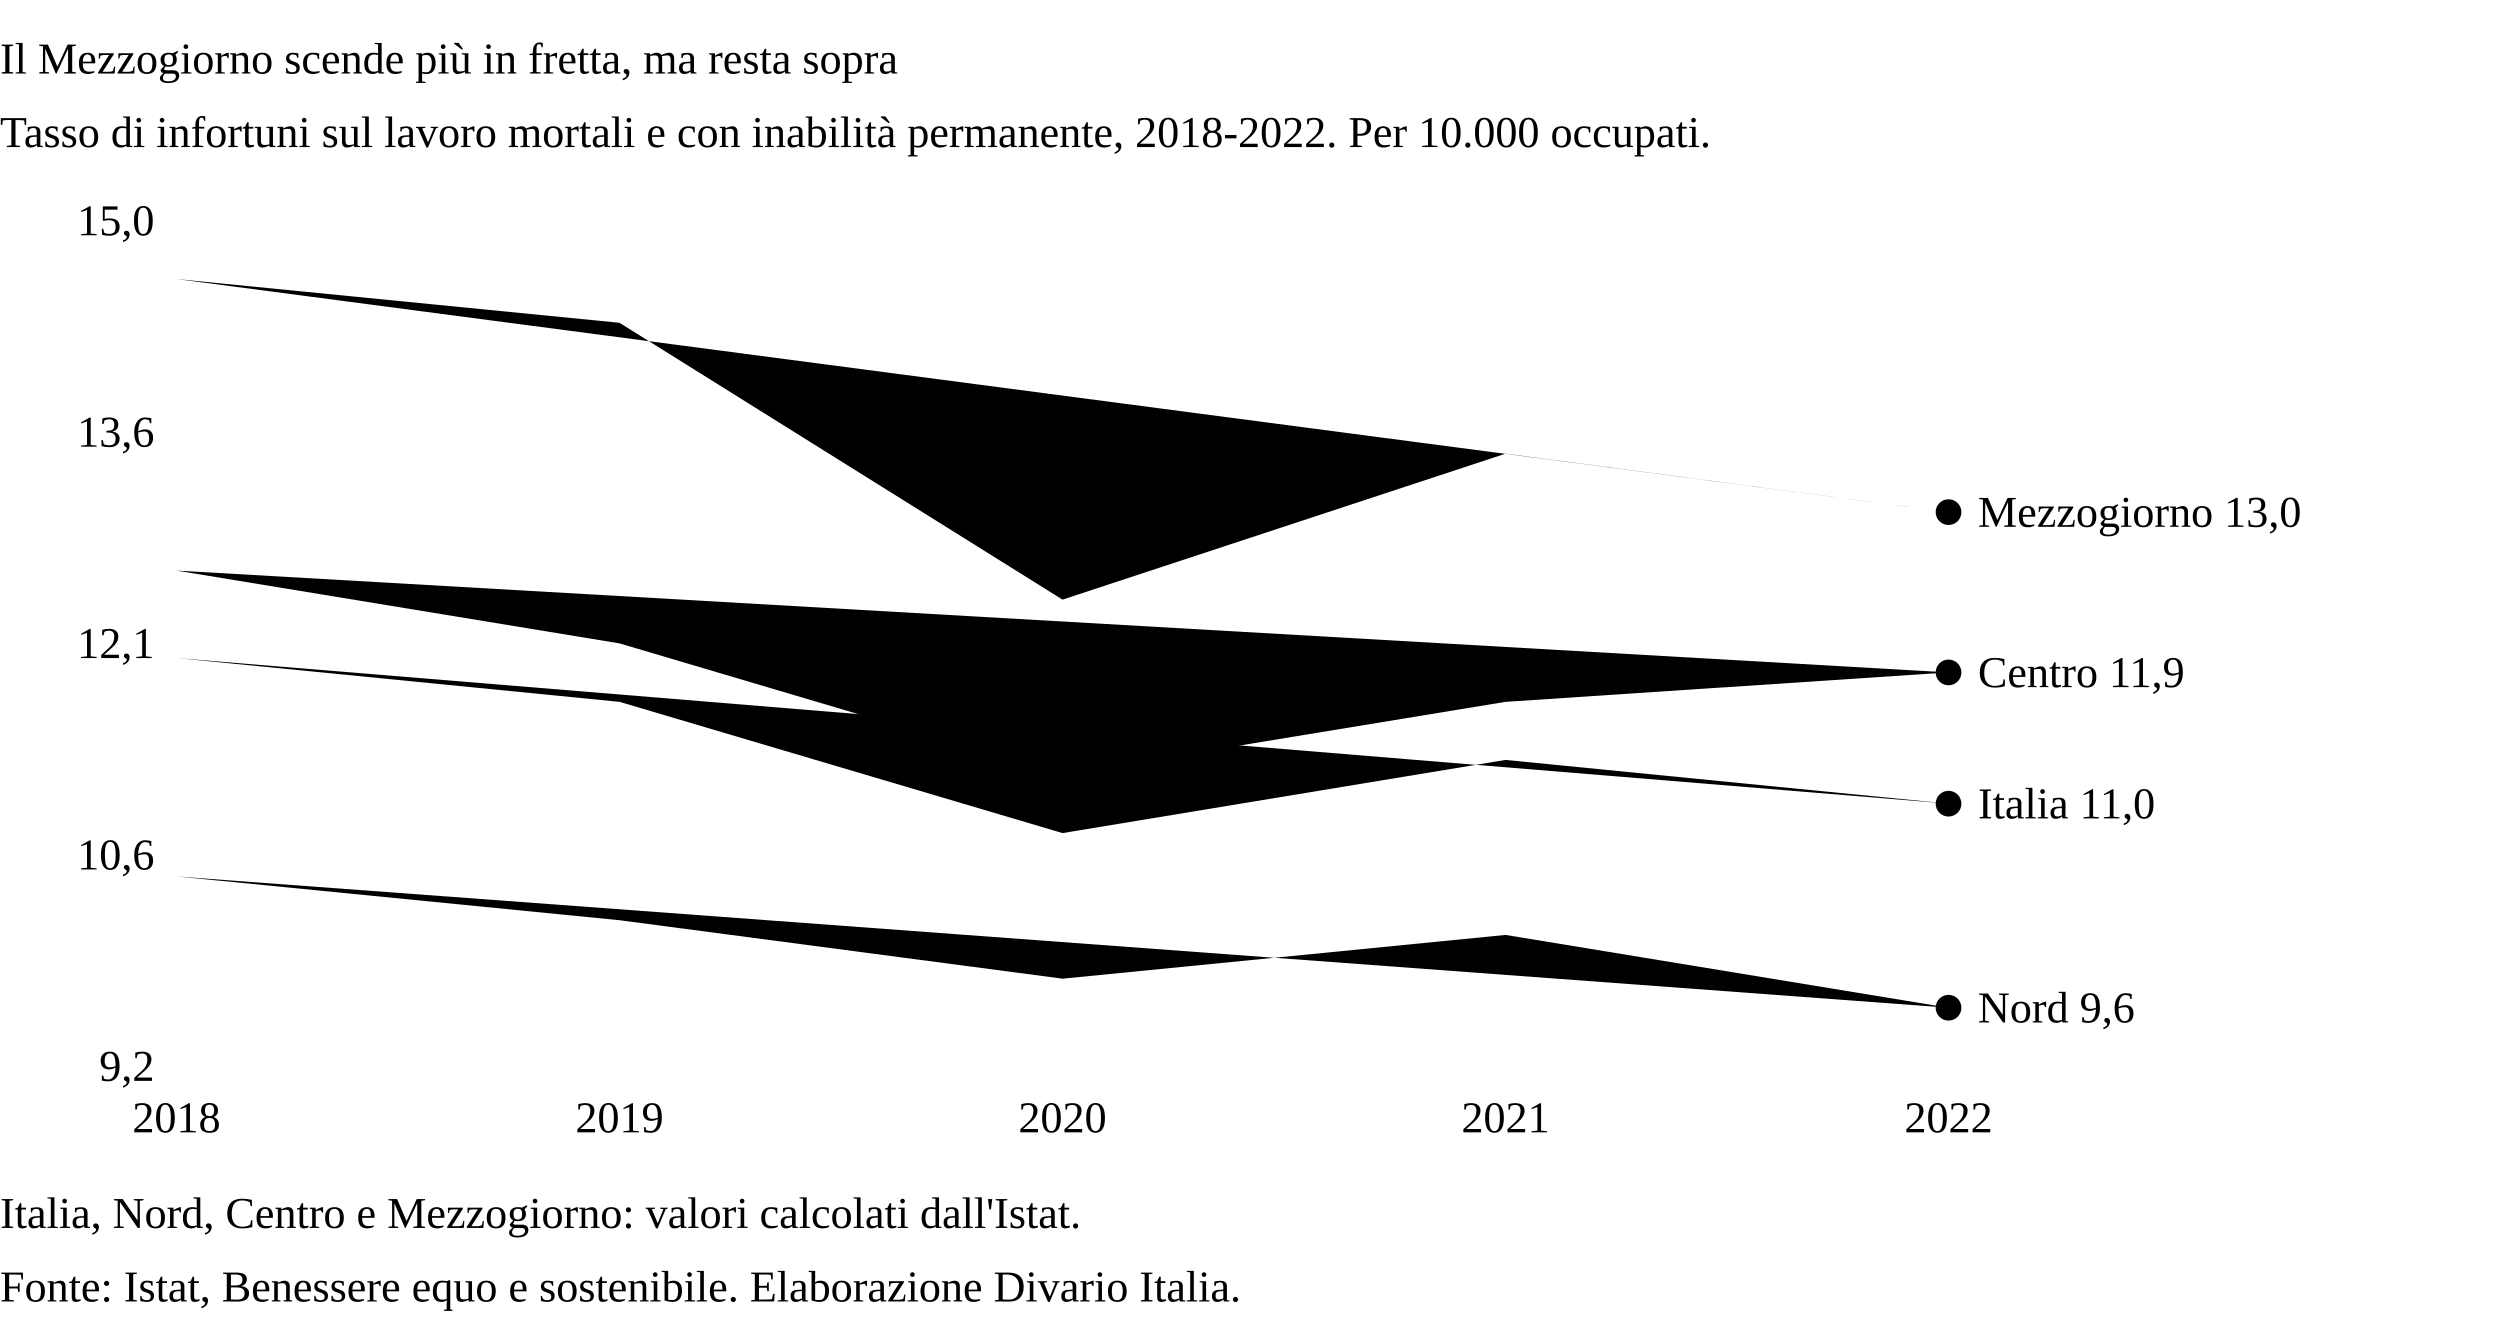
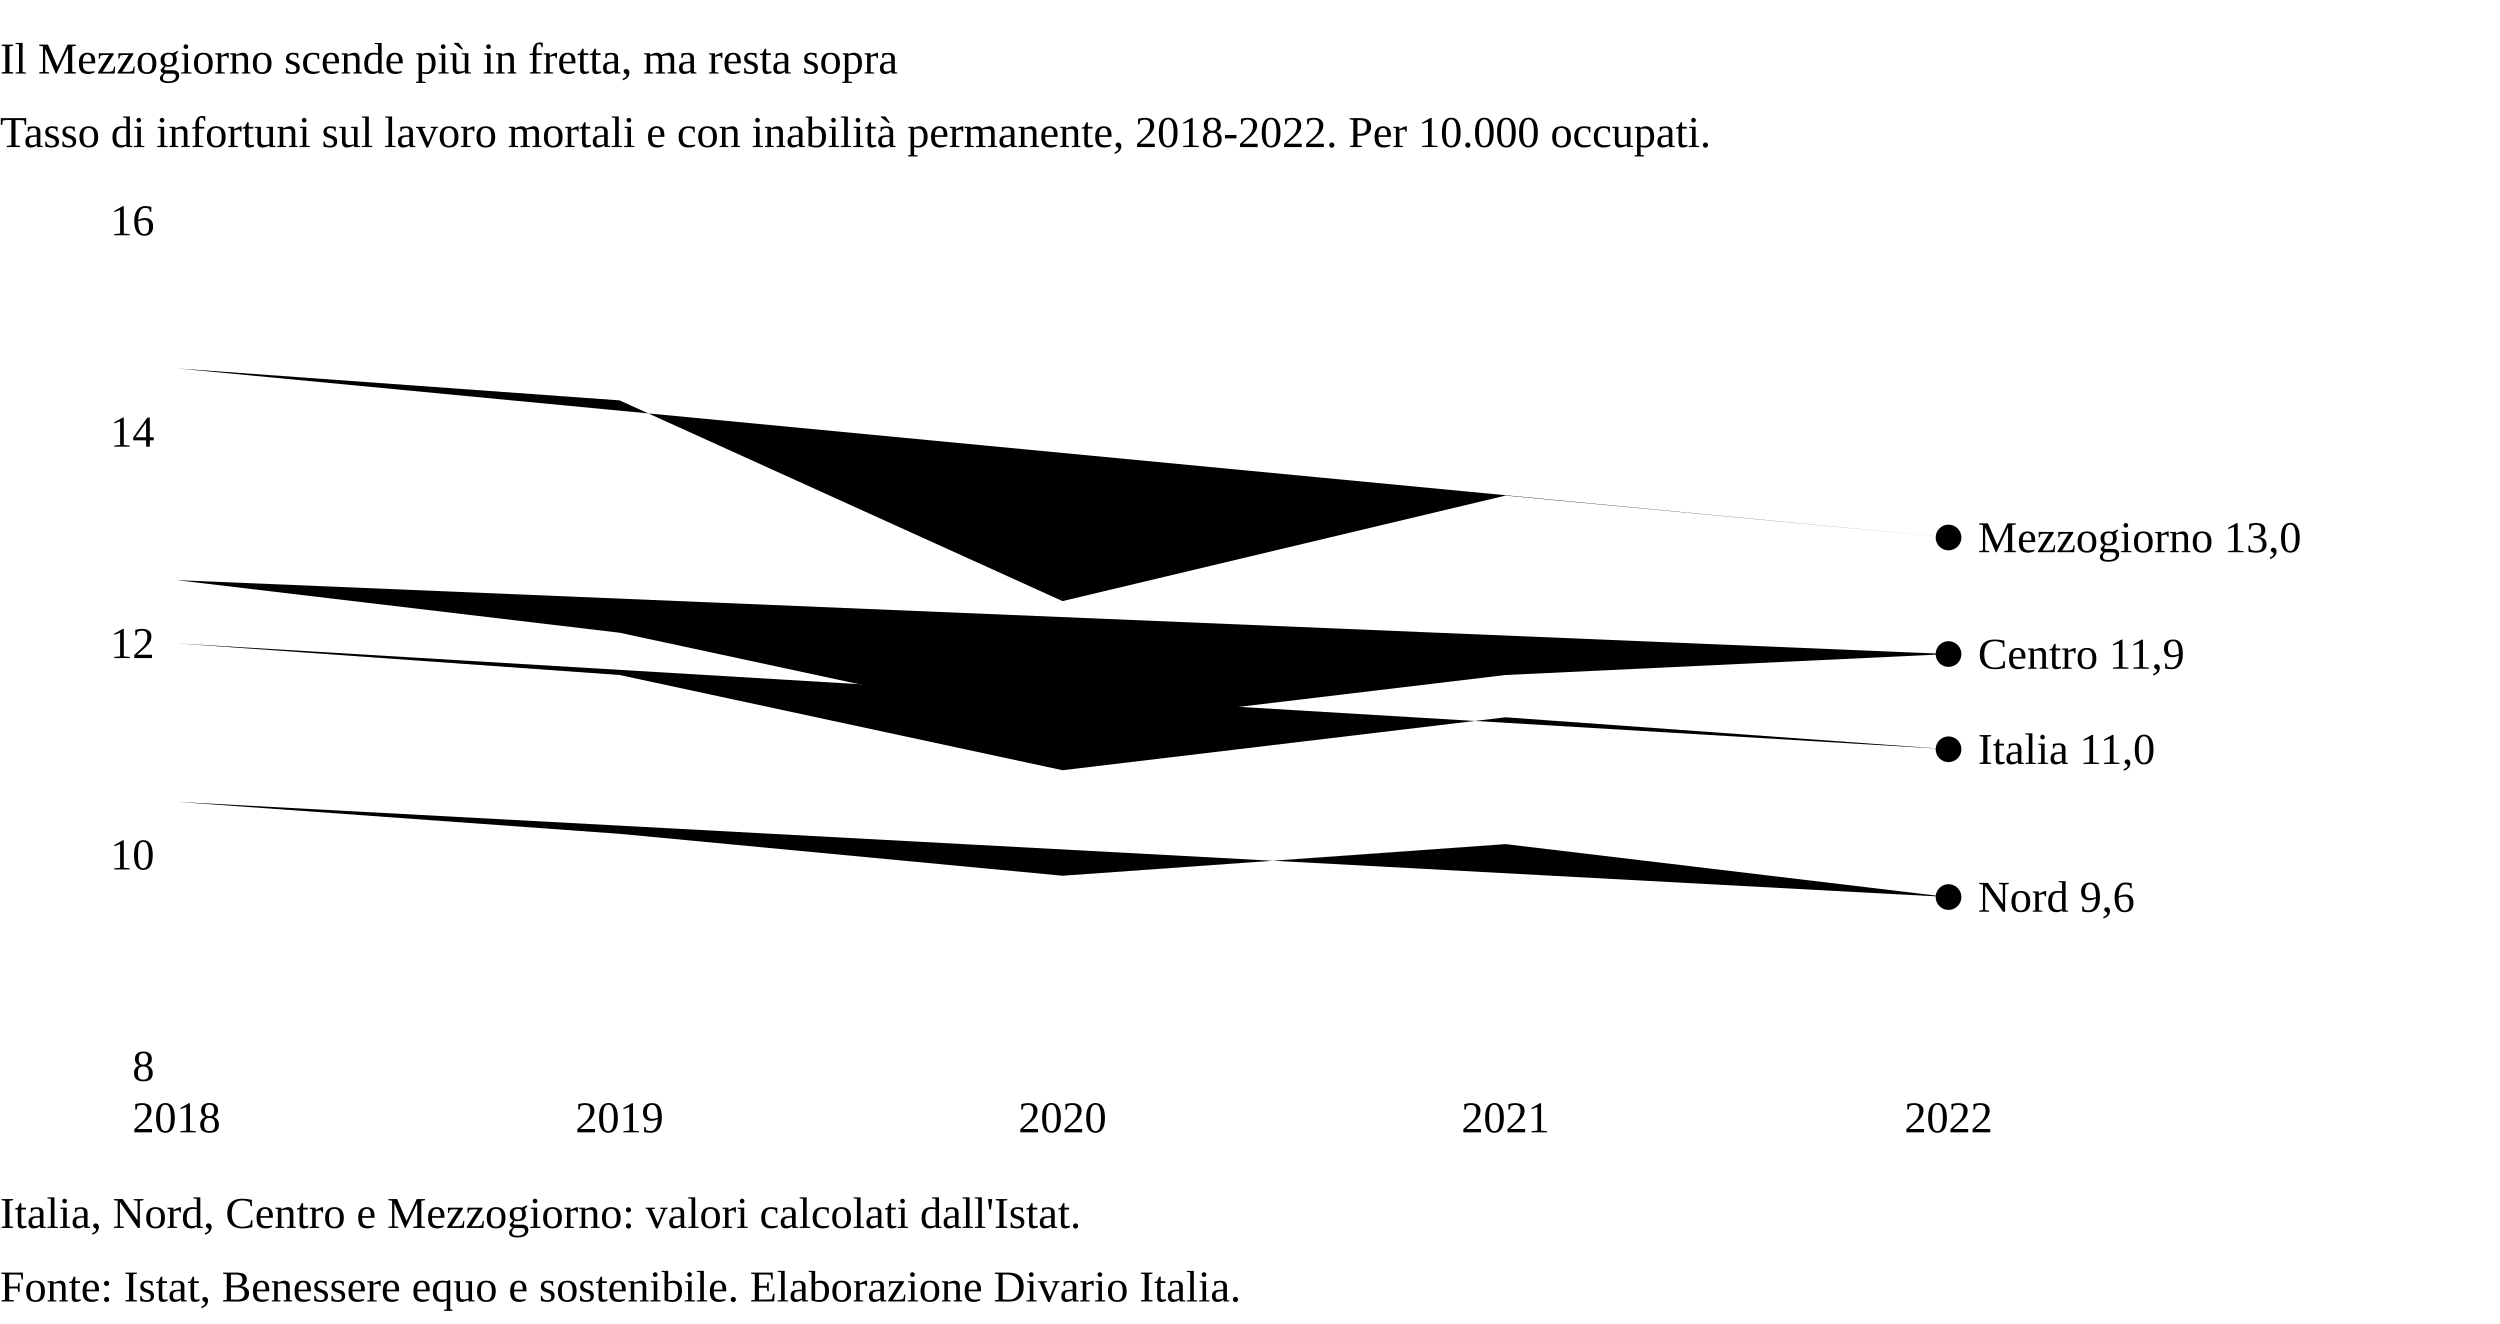
<svg xmlns="http://www.w3.org/2000/svg" class="fig" viewBox="0 0 680 360" role="img" aria-labelledby="fig-serie-2018-2022-t fig-serie-2018-2022-d">
  <text class="fig__title" x="0" y="20">Il Mezzogiorno scende più in fretta, ma resta sopra</text>
  <text class="fig__subtitle" x="0" y="40">Tasso di infortuni sul lavoro mortali e con inabilità permanente, 2018-2022. Per 10.000 occupati.</text>
  <line class="fig__grid" x1="48" y1="290.0" x2="530" y2="290.0" />
-   <text class="fig__axis" x="42" y="294.0" text-anchor="end">9,2</text>
+   <text class="fig__axis" x="42" y="294.0" text-anchor="end">8</text>
  <line class="fig__grid" x1="48" y1="232.5" x2="530" y2="232.5" />
-   <text class="fig__axis" x="42" y="236.5" text-anchor="end">10,6</text>
+   <text class="fig__axis" x="42" y="236.5" text-anchor="end">10</text>
  <line class="fig__grid" x1="48" y1="175.0" x2="530" y2="175.0" />
-   <text class="fig__axis" x="42" y="179.0" text-anchor="end">12,1</text>
+   <text class="fig__axis" x="42" y="179.0" text-anchor="end">12</text>
  <line class="fig__grid" x1="48" y1="117.5" x2="530" y2="117.5" />
-   <text class="fig__axis" x="42" y="121.5" text-anchor="end">13,6</text>
+   <text class="fig__axis" x="42" y="121.5" text-anchor="end">14</text>
  <line class="fig__grid" x1="48" y1="60.0" x2="530" y2="60.0" />
-   <text class="fig__axis" x="42" y="64.0" text-anchor="end">15,0</text>
+   <text class="fig__axis" x="42" y="64.0" text-anchor="end">16</text>
  <text class="fig__axis" x="48.0" y="308" text-anchor="middle">2018</text>
  <text class="fig__axis" x="168.5" y="308" text-anchor="middle">2019</text>
  <text class="fig__axis" x="289.0" y="308" text-anchor="middle">2020</text>
  <text class="fig__axis" x="409.5" y="308" text-anchor="middle">2021</text>
  <text class="fig__axis" x="530.0" y="308" text-anchor="middle">2022</text>
-   <polyline class="fig__line fig__line--north" points="48.0,238.4 168.5,250.3 289.0,266.2 409.5,254.3 530.0,274.1" />
-   <circle class="fig__dot fig__dot--north" cx="530.0" cy="274.1" r="3.5" />
-   <polyline class="fig__line fig__line--centre" points="48.0,155.2 168.5,175.0 289.0,210.7 409.5,190.9 530.0,182.9" />
-   <circle class="fig__dot fig__dot--centre" cx="530.0" cy="182.9" r="3.5" />
-   <polyline class="fig__line fig__line--south" points="48.0,75.9 168.5,87.8 289.0,163.1 409.5,123.4 530.0,139.3" />
-   <circle class="fig__dot fig__dot--south" cx="530.0" cy="139.3" r="3.5" />
-   <polyline class="fig__line fig__line--italy" points="48.0,179.0 168.5,190.9 289.0,226.6 409.5,206.7 530.0,218.6" />
-   <circle class="fig__dot fig__dot--italy" cx="530.0" cy="218.6" r="3.5" />
-   <text class="fig__label fig__label--south" x="538.0" y="143.3">Mezzogiorno 13,0</text>
-   <text class="fig__label fig__label--centre" x="538.0" y="186.9">Centro 11,9</text>
-   <text class="fig__label fig__label--italy" x="538.0" y="222.6">Italia 11,0</text>
-   <text class="fig__label fig__label--north" x="538.0" y="278.1">Nord 9,6</text>
+   <polyline class="fig__line fig__line--north" points="48.0,218.1 168.5,226.8 289.0,238.2 409.5,229.6 530.0,244.0" />
+   <circle class="fig__dot fig__dot--north" cx="530.0" cy="244.0" r="3.5" />
+   <polyline class="fig__line fig__line--centre" points="48.0,157.8 168.5,172.1 289.0,198.0 409.5,183.6 530.0,177.9" />
+   <circle class="fig__dot fig__dot--centre" cx="530.0" cy="177.9" r="3.5" />
+   <polyline class="fig__line fig__line--south" points="48.0,100.2 168.5,108.9 289.0,163.5 409.5,134.8 530.0,146.2" />
+   <circle class="fig__dot fig__dot--south" cx="530.0" cy="146.2" r="3.5" />
+   <polyline class="fig__line fig__line--italy" points="48.0,175.0 168.5,183.6 289.0,209.5 409.5,195.1 530.0,203.8" />
+   <circle class="fig__dot fig__dot--italy" cx="530.0" cy="203.8" r="3.5" />
+   <text class="fig__label fig__label--south" x="538.0" y="150.2">Mezzogiorno 13,0</text>
+   <text class="fig__label fig__label--centre" x="538.0" y="181.9">Centro 11,9</text>
+   <text class="fig__label fig__label--italy" x="538.0" y="207.8">Italia 11,0</text>
+   <text class="fig__label fig__label--north" x="538.0" y="248.0">Nord 9,6</text>
  <text class="fig__note" x="0" y="334">Italia, Nord, Centro e Mezzogiorno: valori calcolati dall'Istat.</text>
  <text class="fig__source" x="0" y="354">Fonte: Istat, Benessere equo e sostenibile. Elaborazione Divario Italia.</text>
</svg>
